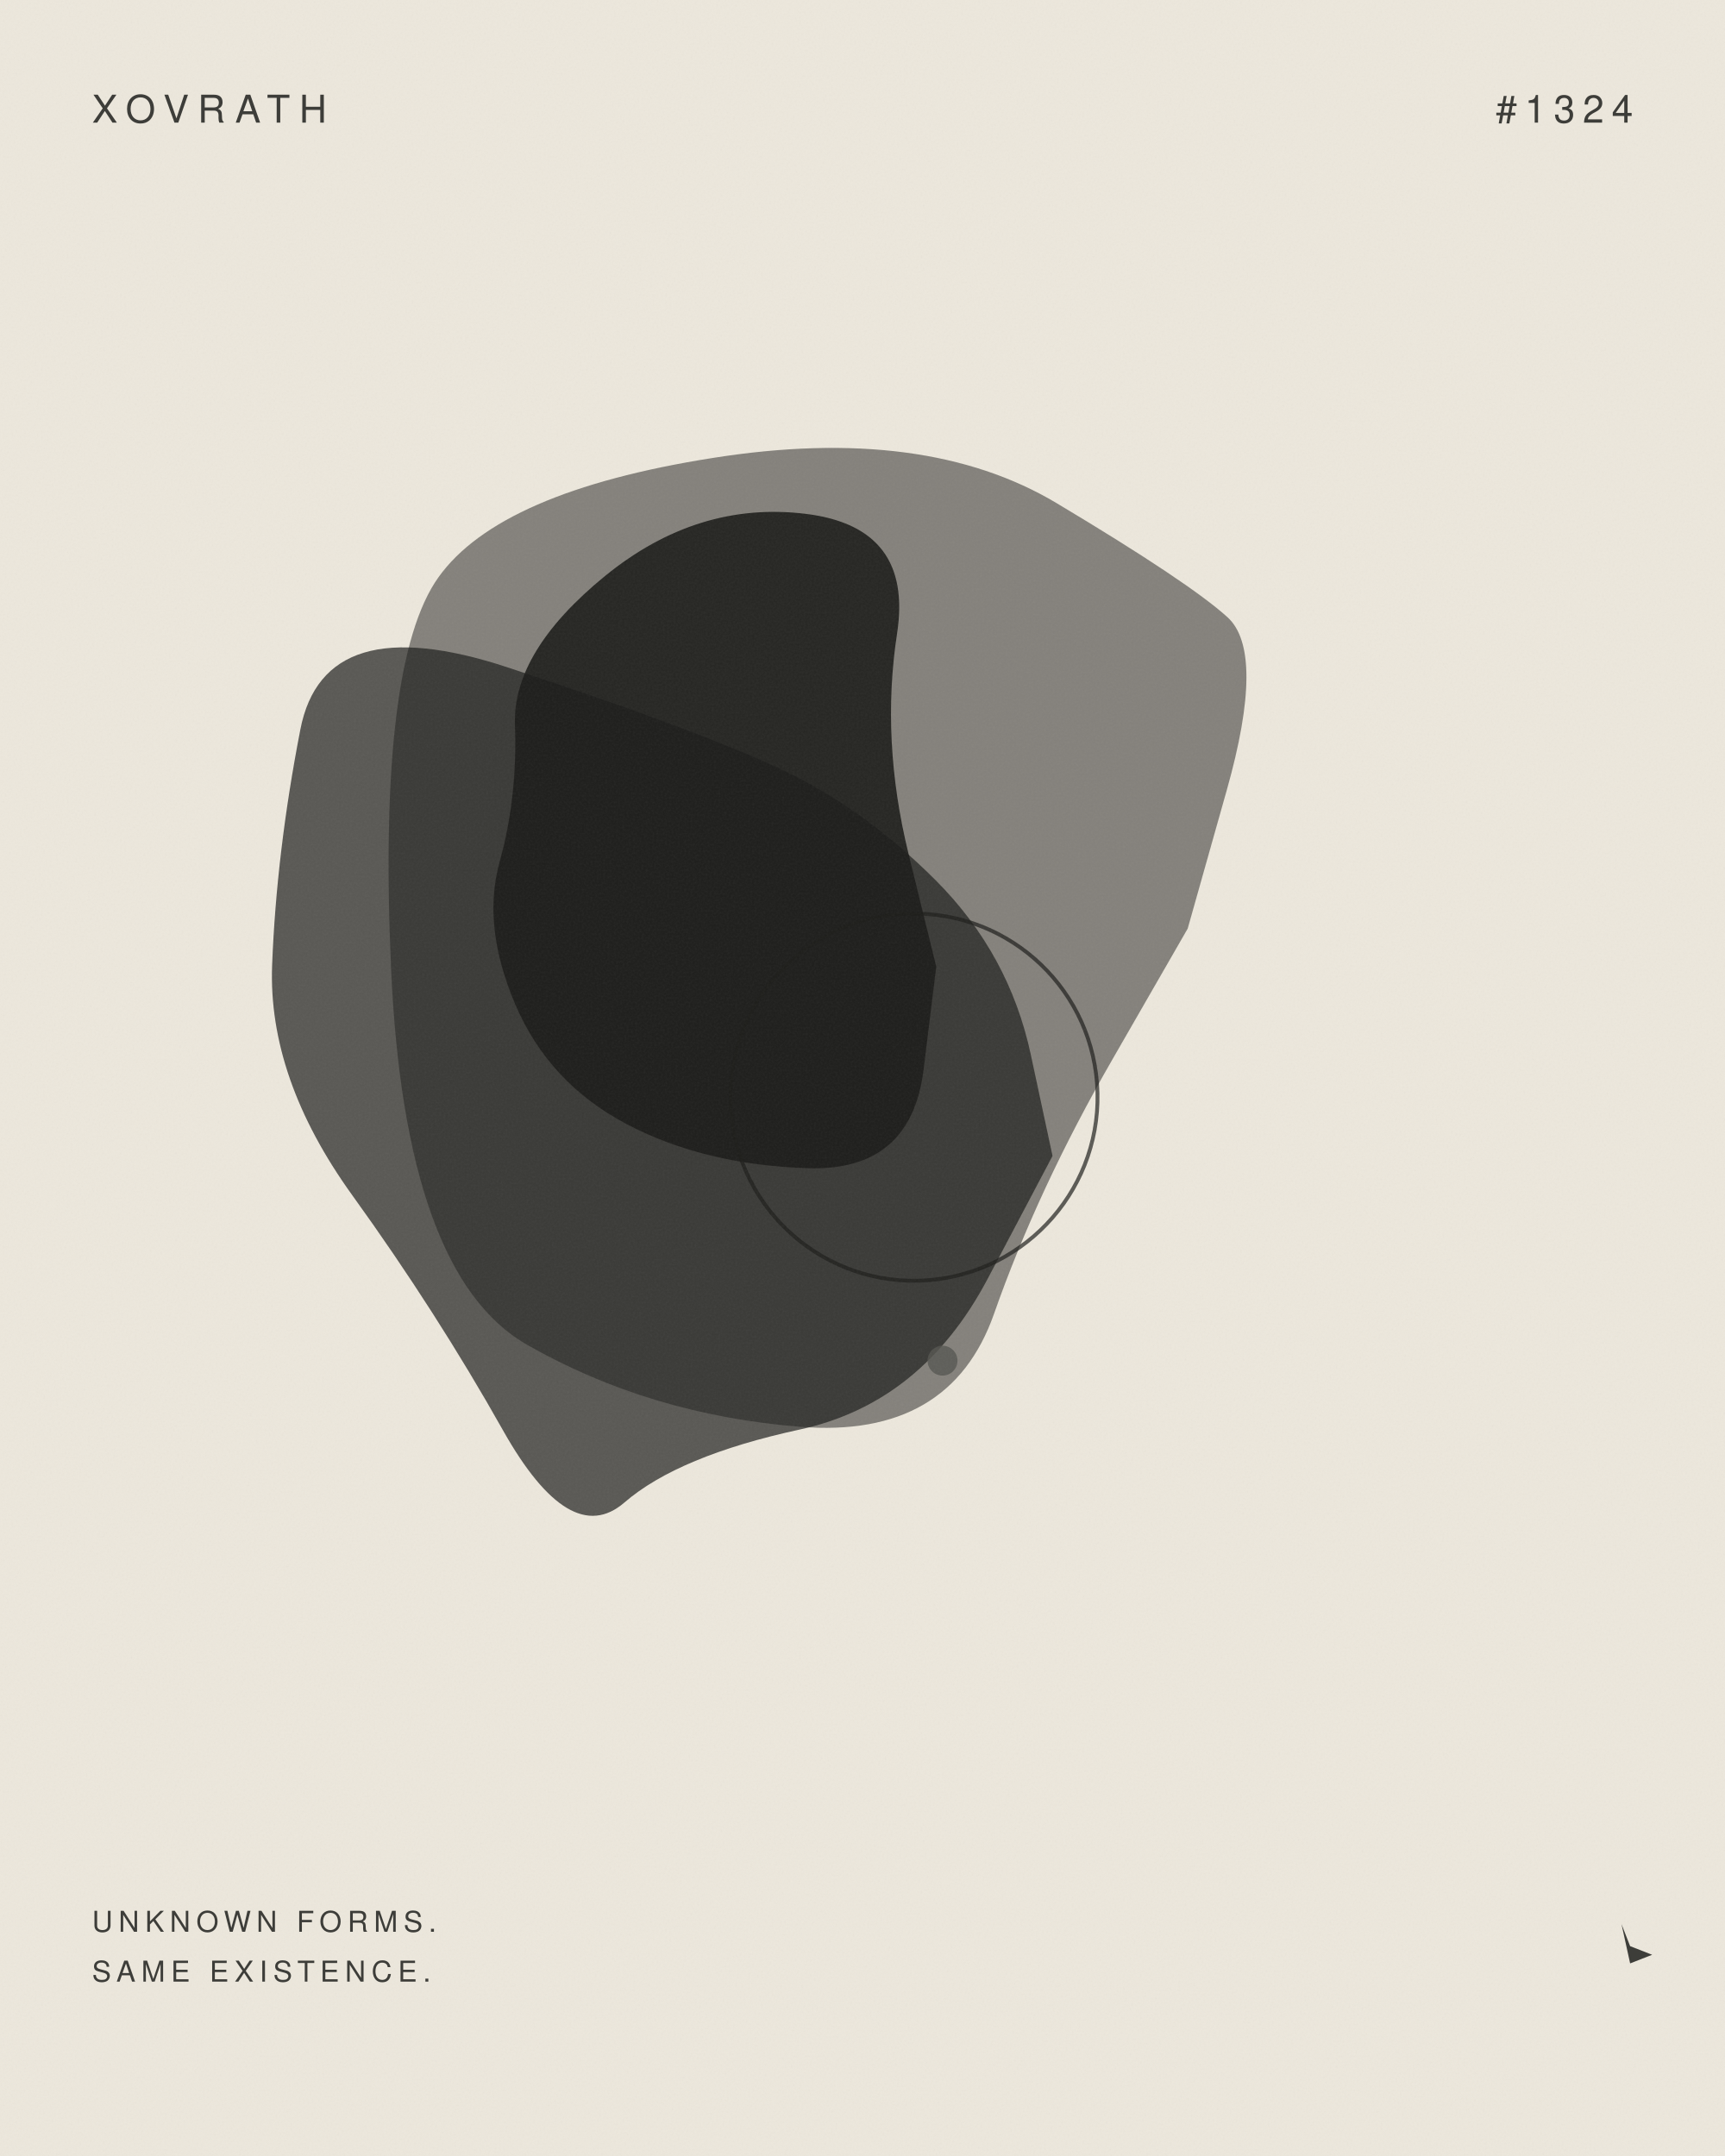
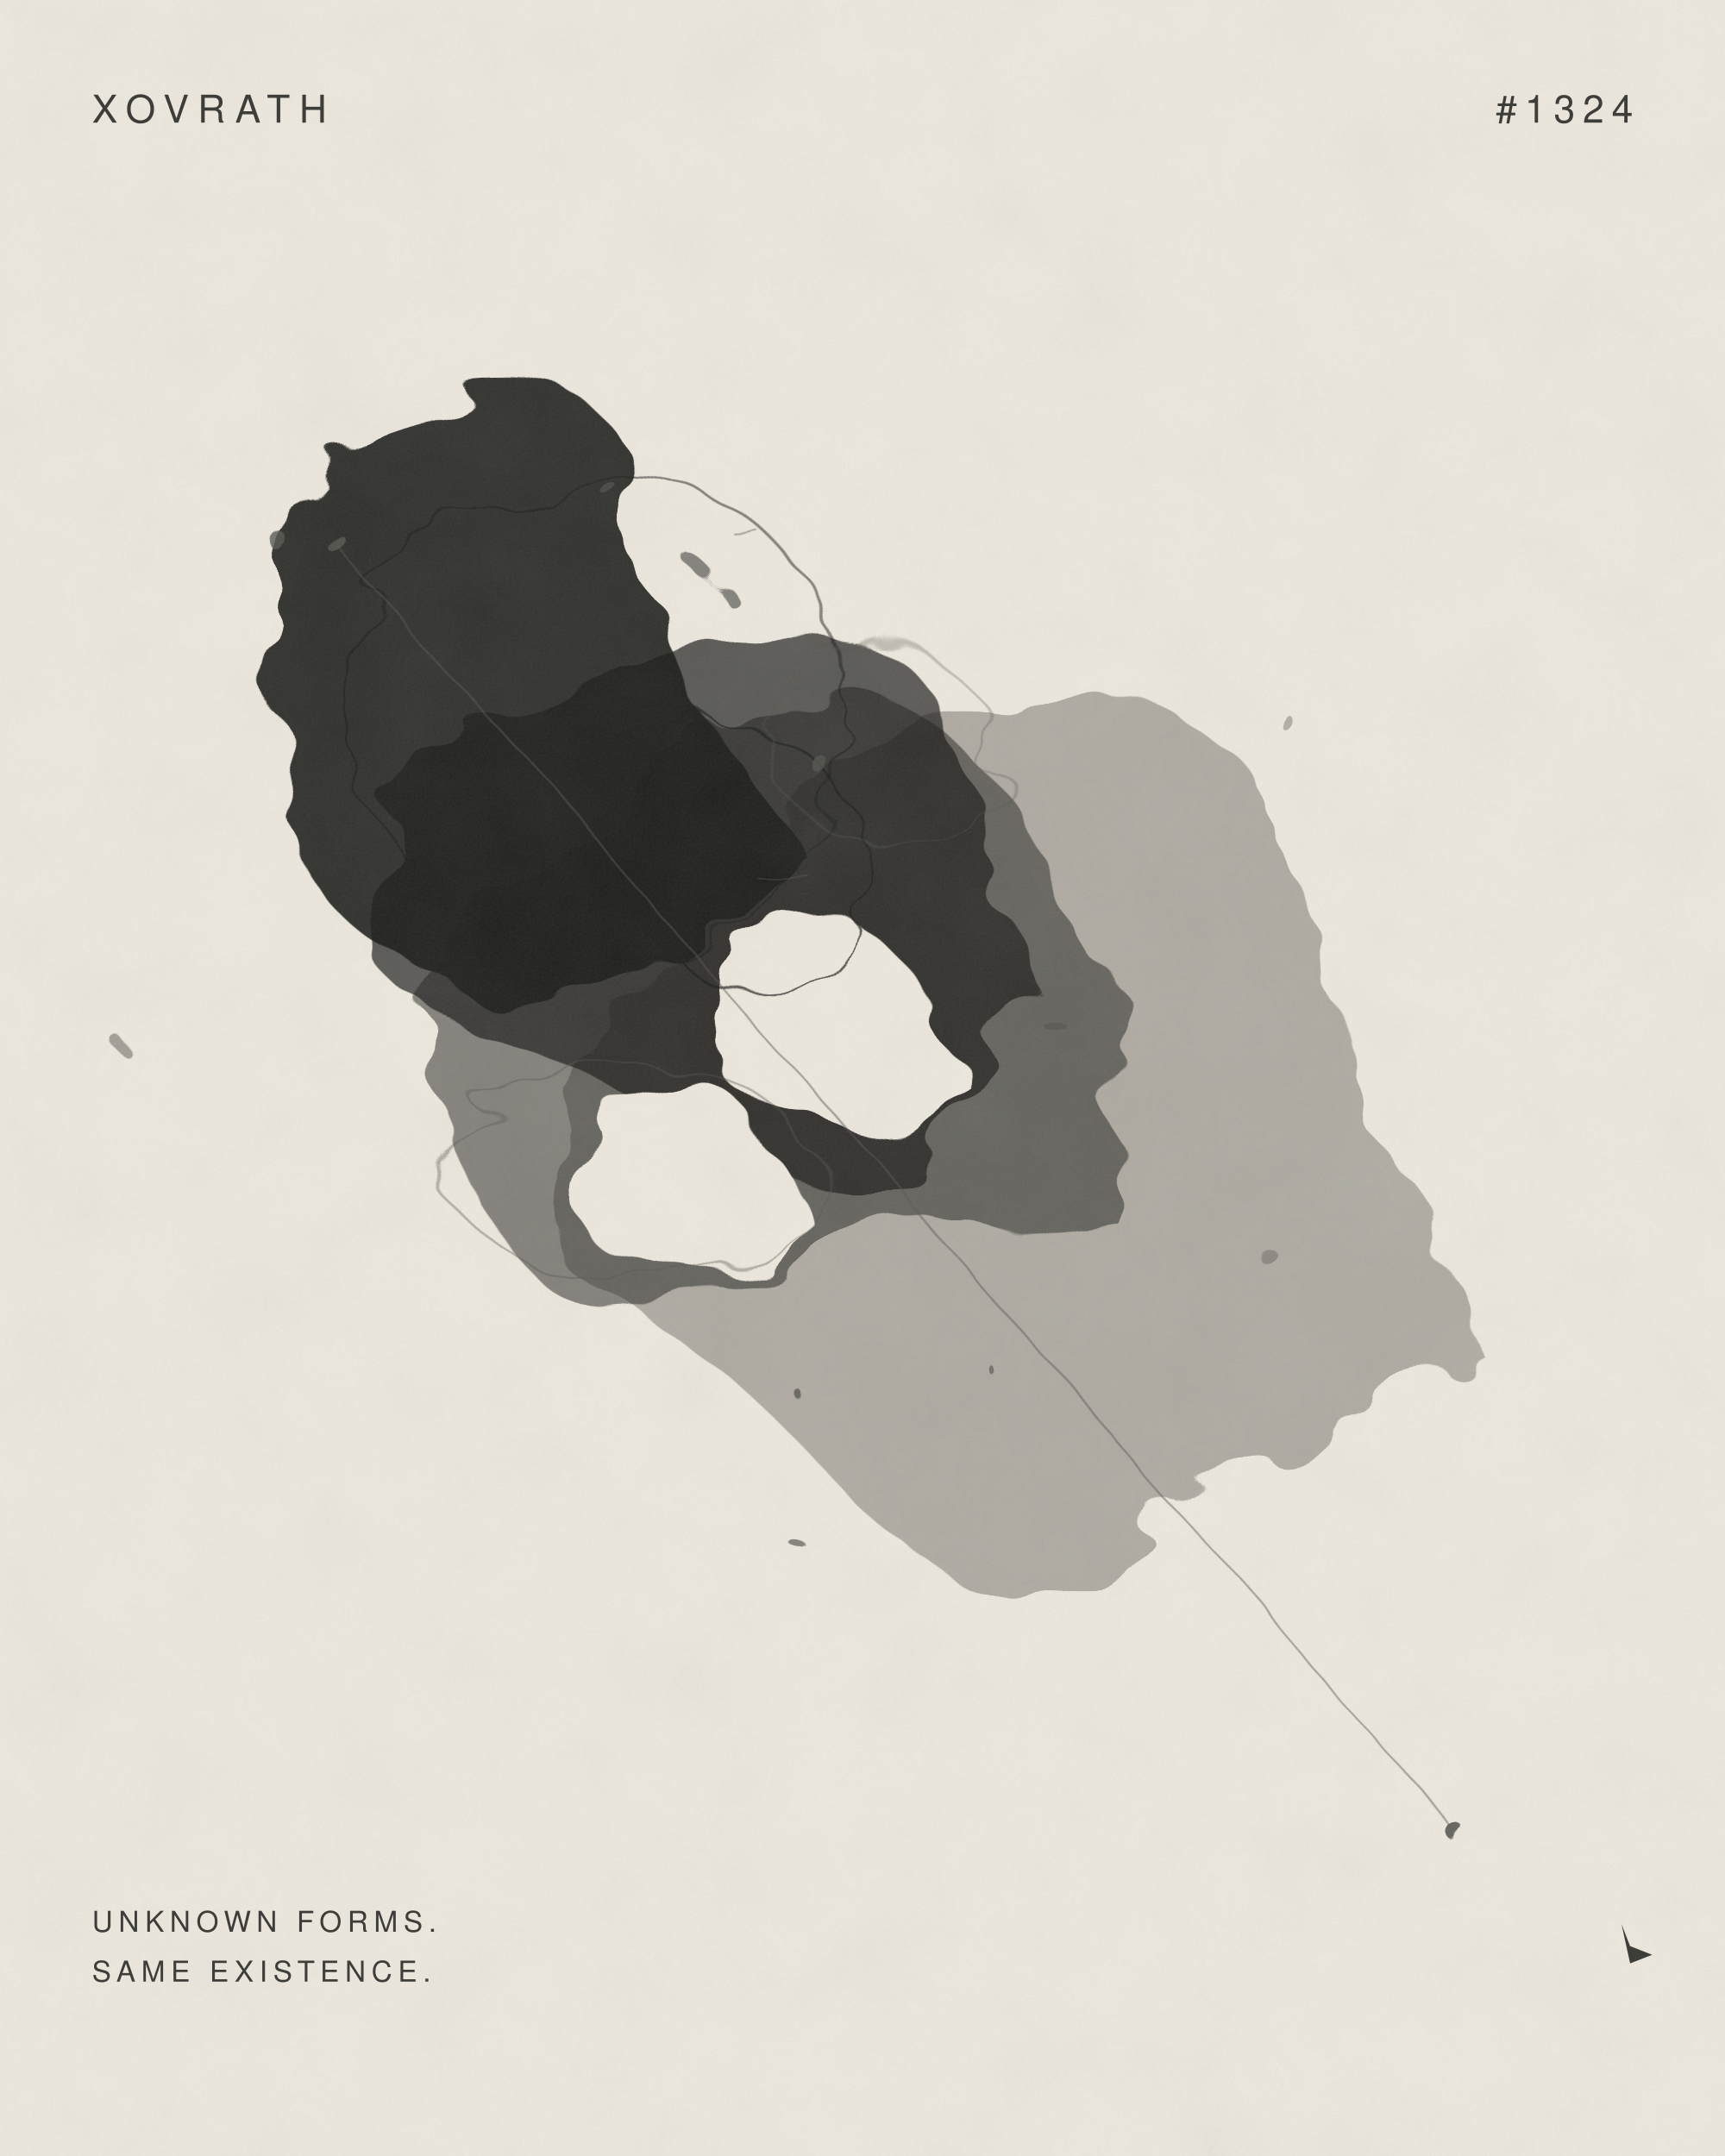
<svg xmlns="http://www.w3.org/2000/svg" viewBox="0 0 900 1125" width="900" height="1125">
+   <defs>
+     <filter id="warp" x="-20%" y="-20%" width="140%" height="140%">
+       <feTurbulence type="fractalNoise" baseFrequency="0.012 0.02" numOctaves="3" seed="63" result="n" />
+       <feDisplacementMap in="SourceGraphic" in2="n" scale="55" />
+     </filter>
+     <filter id="g">
+       <feTurbulence type="fractalNoise" baseFrequency="0.9" numOctaves="2" stitchTiles="stitch" />
+       <feColorMatrix type="saturate" values="0" />
+     </filter>
+     <filter id="g2">
+       <feTurbulence type="fractalNoise" baseFrequency="0.02" numOctaves="4" seed="3" stitchTiles="stitch" />
+       <feColorMatrix type="saturate" values="0" />
+     </filter>
+   </defs>
  <rect width="900" height="1125" fill="#ece7dc" />
  <g transform="rotate(-1.3 450 545)">
-     <path d="M 489.4 505.3 Q 489.4 505.3 481.6 558.6 Q 473.9 611.9 420 608.9 Q 366.1 606 326.1 583.8 Q 286 561.5 269.4 520.1 Q 252.8 478.7 262.9 445.4 Q 273 412 272.5 374 Q 272.1 335.9 321.2 297.6 Q 370.3 259.4 426.5 267.5 Q 482.7 275.6 472.9 331 Q 463.1 386.4 476.2 445.8 Z" fill="#1c1c1a" fill-opacity="0.9" />
-     <path d="M 547.8 605.4 Q 547.8 605.4 512.3 669.1 Q 476.7 732.7 412.9 745.1 Q 349.1 757.4 320.3 781.2 Q 291.5 804.9 258 742.2 Q 224.6 679.5 182 617.5 Q 139.4 555.4 143 496.6 Q 146.6 437.8 160.5 374.1 Q 174.3 310.4 269.1 344 Q 363.9 377.6 408.2 399.2 Q 452.5 420.8 490.1 460.2 Q 527.7 499.6 537.7 552.5 Z" fill="#1c1c1a" fill-opacity="0.7" />
-     <path d="M 621 488.4 Q 621 488.4 580.4 555.4 Q 539.8 622.3 515.4 687.1 Q 491 751.8 412.8 743.7 Q 334.5 735.6 271.5 697.7 Q 208.5 659.8 205 499.9 Q 201.5 340 234.4 296.2 Q 267.3 252.3 378.6 237.3 Q 489.9 222.2 557.8 265 Q 625.8 307.8 645.4 326.4 Q 665 345 643 416.7 Z" fill="#1c1c1a" fill-opacity="0.5" />
-     <circle cx="476.2" cy="573.1" r="95.8" fill="none" stroke="#1c1c1a" stroke-width="2" opacity="0.7" />
-     <circle cx="488" cy="710.9" r="7.8" fill="#555550" opacity="0.8" />
+     <g filter="url(#warp)">
+       <circle cx="317.7" cy="371.2" r="128.8" fill="none" stroke="#1c1c1a" stroke-width="1.5" opacity="0.5" />
+       <path d="M 426 449.5 Q 426 449.5 377.2 480.9 Q 328.4 512.4 279 514.1 Q 229.6 515.9 193.6 484.7 Q 157.6 453.6 153.2 416.3 Q 148.8 379.1 138.2 340 Q 127.6 300.9 169.6 250.3 Q 211.5 199.7 273.1 198.8 Q 334.7 197.9 335.1 255.6 Q 335.5 313.3 380.7 381.4 Z" fill="#1c1c1a" fill-opacity="0.9" />
+       <path d="M 538.1 512.8 Q 538.1 512.8 501.6 571.3 Q 465 629.7 408.5 607.7 Q 351.9 585.7 310.7 562 Q 269.5 538.2 230.7 525.4 Q 191.9 512.6 202.1 449.3 Q 212.2 386.1 265.8 362.7 Q 319.3 339.4 390.1 334.7 Q 460.9 330 480.4 350.4 Q 500 370.8 519.1 441.8 Z" fill="#1c1c1a" fill-opacity="0.7" />
+       <path d="M 583.7 643.9 Q 583.7 643.9 540.8 636.9 Q 497.9 630 444 646.2 Q 390 662.4 342.8 678.3 Q 295.5 694.2 262.5 644.7 Q 229.5 595.1 225.8 538.8 Q 222 482.5 317.3 419.6 Q 412.6 356.7 456 363.7 Q 499.3 370.8 543.4 439.9 Q 587.4 509 585.5 576.4 Z" fill="#1c1c1a" fill-opacity="0.5" />
+       <path d="M 771.2 715.8 Q 771.2 715.8 696.4 751.8 Q 621.7 787.8 559.2 819.1 Q 496.7 850.4 433.4 775.9 Q 370.2 701.3 308.5 668.4 Q 246.9 635.4 302.7 558 Q 358.5 480.6 425.1 417.3 Q 491.7 354 573 366.3 Q 654.3 378.5 668.7 434.6 Q 683.1 490.7 727.1 603.3 Z" fill="#1c1c1a" fill-opacity="0.3" />
+       <path d="M 499.1 562.5 Q 499.1 562.5 491.2 579 Q 483.4 595.5 449.6 587.9 Q 415.8 580.3 391.1 571 Q 366.5 561.7 374 523.6 Q 381.5 485.4 409.2 477.3 Q 436.8 469.2 462.9 493.3 Q 489 517.4 494.1 540 Z" fill="#ece7dc" />
+       <path d="M 415.2 631 Q 415.2 631 401.5 648.9 Q 387.8 666.8 350.4 659.2 Q 313 651.6 298.1 635.5 Q 283.2 619.4 291.7 602.9 Q 300.3 586.3 326.6 573.5 Q 352.9 560.7 370.6 565 Q 388.3 569.3 401.7 600.1 Z" fill="#ece7dc" />
+       <ellipse cx="394.2" cy="449.6" rx="59.7" ry="70.9" fill="none" stroke="#1c1c1a" stroke-width="1.2" opacity="0.7" transform="rotate(-18.3 394.2 449.6)" />
+       <ellipse cx="328" cy="609" rx="93.8" ry="55.8" fill="none" stroke="#555550" stroke-width="1.2" opacity="0.4" transform="rotate(0.2 328 609)" />
+       <line x1="182.3" y1="278.2" x2="754.6" y2="967.5" stroke="#555550" stroke-width="1" opacity="0.5" />
+       <circle cx="182.3" cy="278.2" r="5.2" fill="#555550" opacity="0.9" />
+       <circle cx="754.6" cy="967.5" r="4.7" fill="#555550" opacity="0.9" />
+       <circle cx="376.6" cy="300.3" r="3.6" fill="#555550" opacity="0.7" />
+       <circle cx="416.1" cy="810.6" r="2.9" fill="#555550" opacity="0.7" />
+       <circle cx="412.2" cy="726.6" r="2.2" fill="#555550" opacity="0.8" />
+       <circle cx="435" cy="402.2" r="4.5" fill="#555550" opacity="0.7" />
+       <circle cx="548.9" cy="535.7" r="4.4" fill="#555550" opacity="0.8" />
+       <circle cx="664.3" cy="665.4" r="4.5" fill="#555550" opacity="0.4" />
+       <circle cx="508.8" cy="711.7" r="1.8" fill="#555550" opacity="0.7" />
+       <circle cx="323.1" cy="251" r="4.2" fill="#555550" opacity="0.6" />
+       <circle cx="669.7" cy="376.6" r="3.8" fill="#555550" opacity="0.4" />
+       <line x1="393" y1="453" x2="428.9" y2="461.4" stroke="#555550" stroke-width="1" opacity="0.45" />
+       <line x1="404.4" y1="278.6" x2="392.9" y2="281.2" stroke="#555550" stroke-width="1" opacity="0.45" />
+       <ellipse cx="463.3" cy="389.2" rx="60.7" ry="50.7" fill="none" stroke="#555550" stroke-width="1.2" opacity="0.3" transform="rotate(16.3 463.3 389.2)" />
+       <circle cx="152.5" cy="276.6" r="4.8" fill="#555550" opacity="0.8" />
+       <circle cx="61.7" cy="535.4" r="3" fill="#555550" opacity="0.5" />
+     </g>
  </g>
-   <filter id="g">
-     <feTurbulence type="fractalNoise" baseFrequency="0.9" numOctaves="2" stitchTiles="stitch" />
-     <feColorMatrix type="saturate" values="0" />
-   </filter>
-   <rect width="900" height="1125" filter="url(#g)" opacity="0.06" />
+   <rect width="900" height="1125" filter="url(#g)" opacity="0.07" />
+   <rect width="900" height="1125" filter="url(#g2)" opacity="0.06" />
  <text x="48" y="64" font-family="Helvetica, Arial, sans-serif" font-size="20" letter-spacing="5" fill="#3d3d39">XOVRATH</text>
  <text x="852" y="64" text-anchor="end" font-family="Helvetica, Arial, sans-serif" font-size="20" letter-spacing="4" fill="#3d3d39">#1324</text>
  <text x="48" y="1008" font-family="Helvetica, Arial, sans-serif" font-size="15" letter-spacing="3" fill="#3d3d39">UNKNOWN FORMS.</text>
  <text x="48" y="1034" font-family="Helvetica, Arial, sans-serif" font-size="15" letter-spacing="3" fill="#3d3d39">SAME EXISTENCE.</text>
  <path d="M 846 1004 L 850.5 1015.5 L 862 1020 L 850.5 1024.5 Z" fill="#3d3d39" />
</svg>
